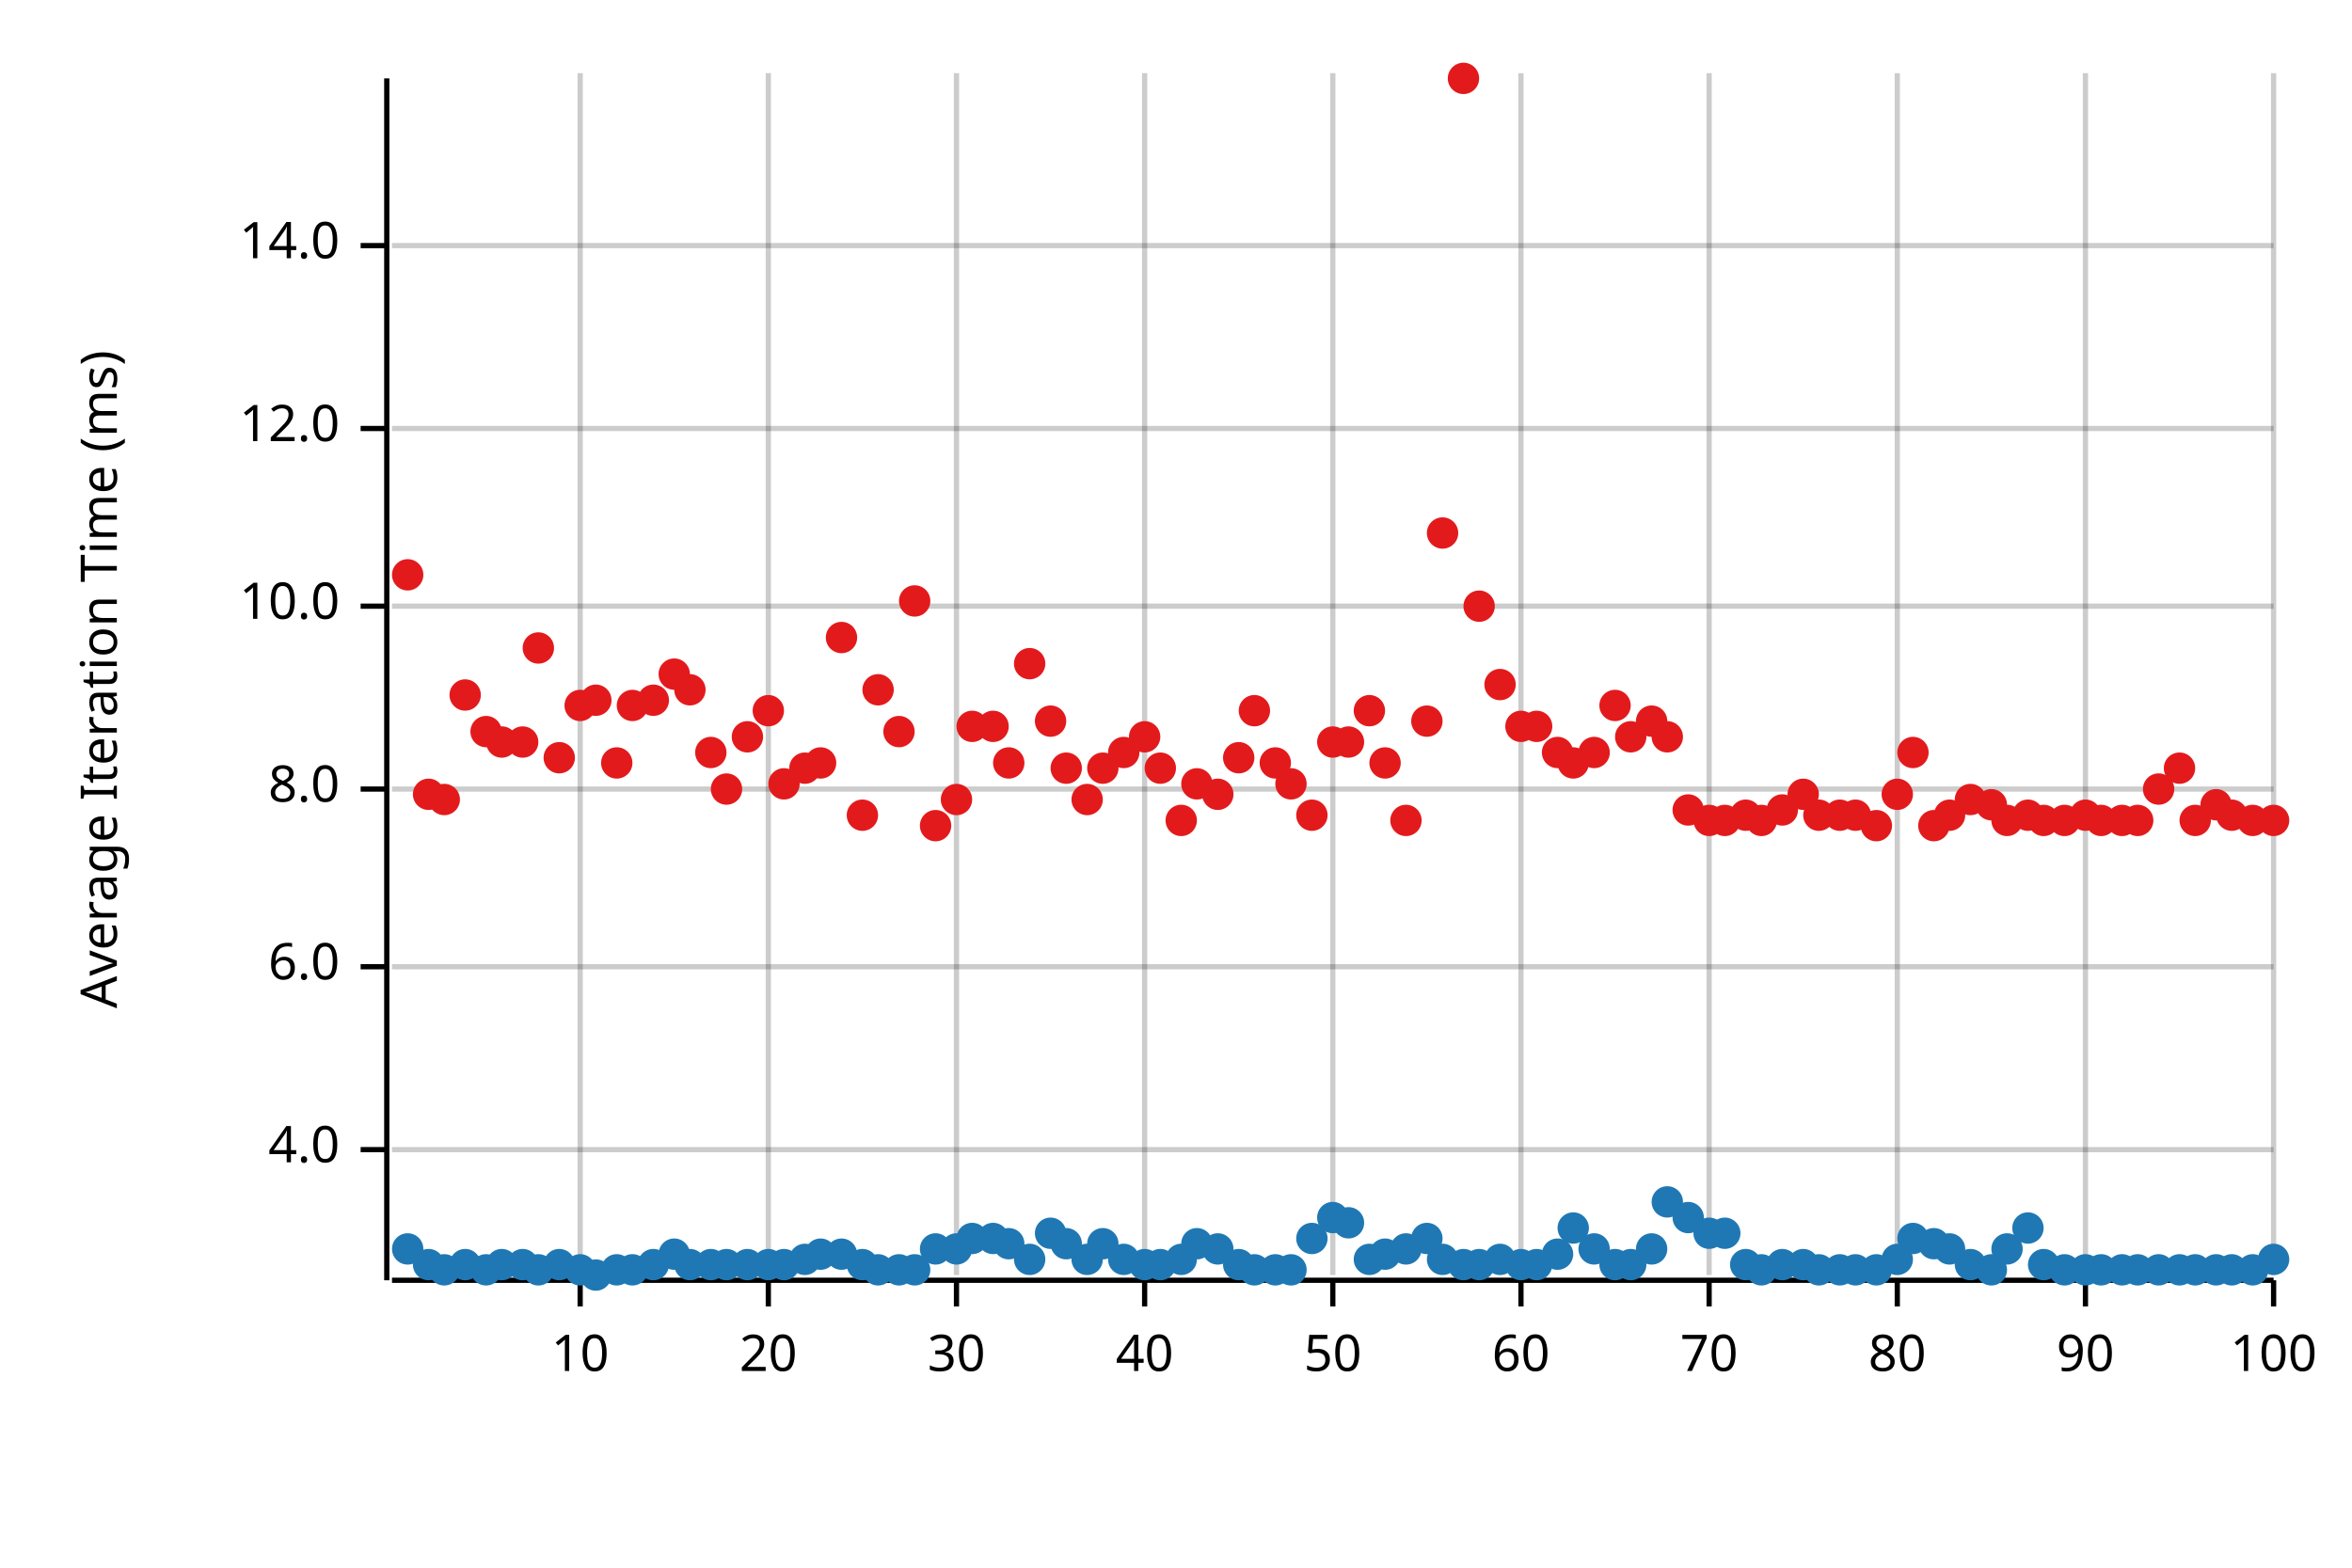
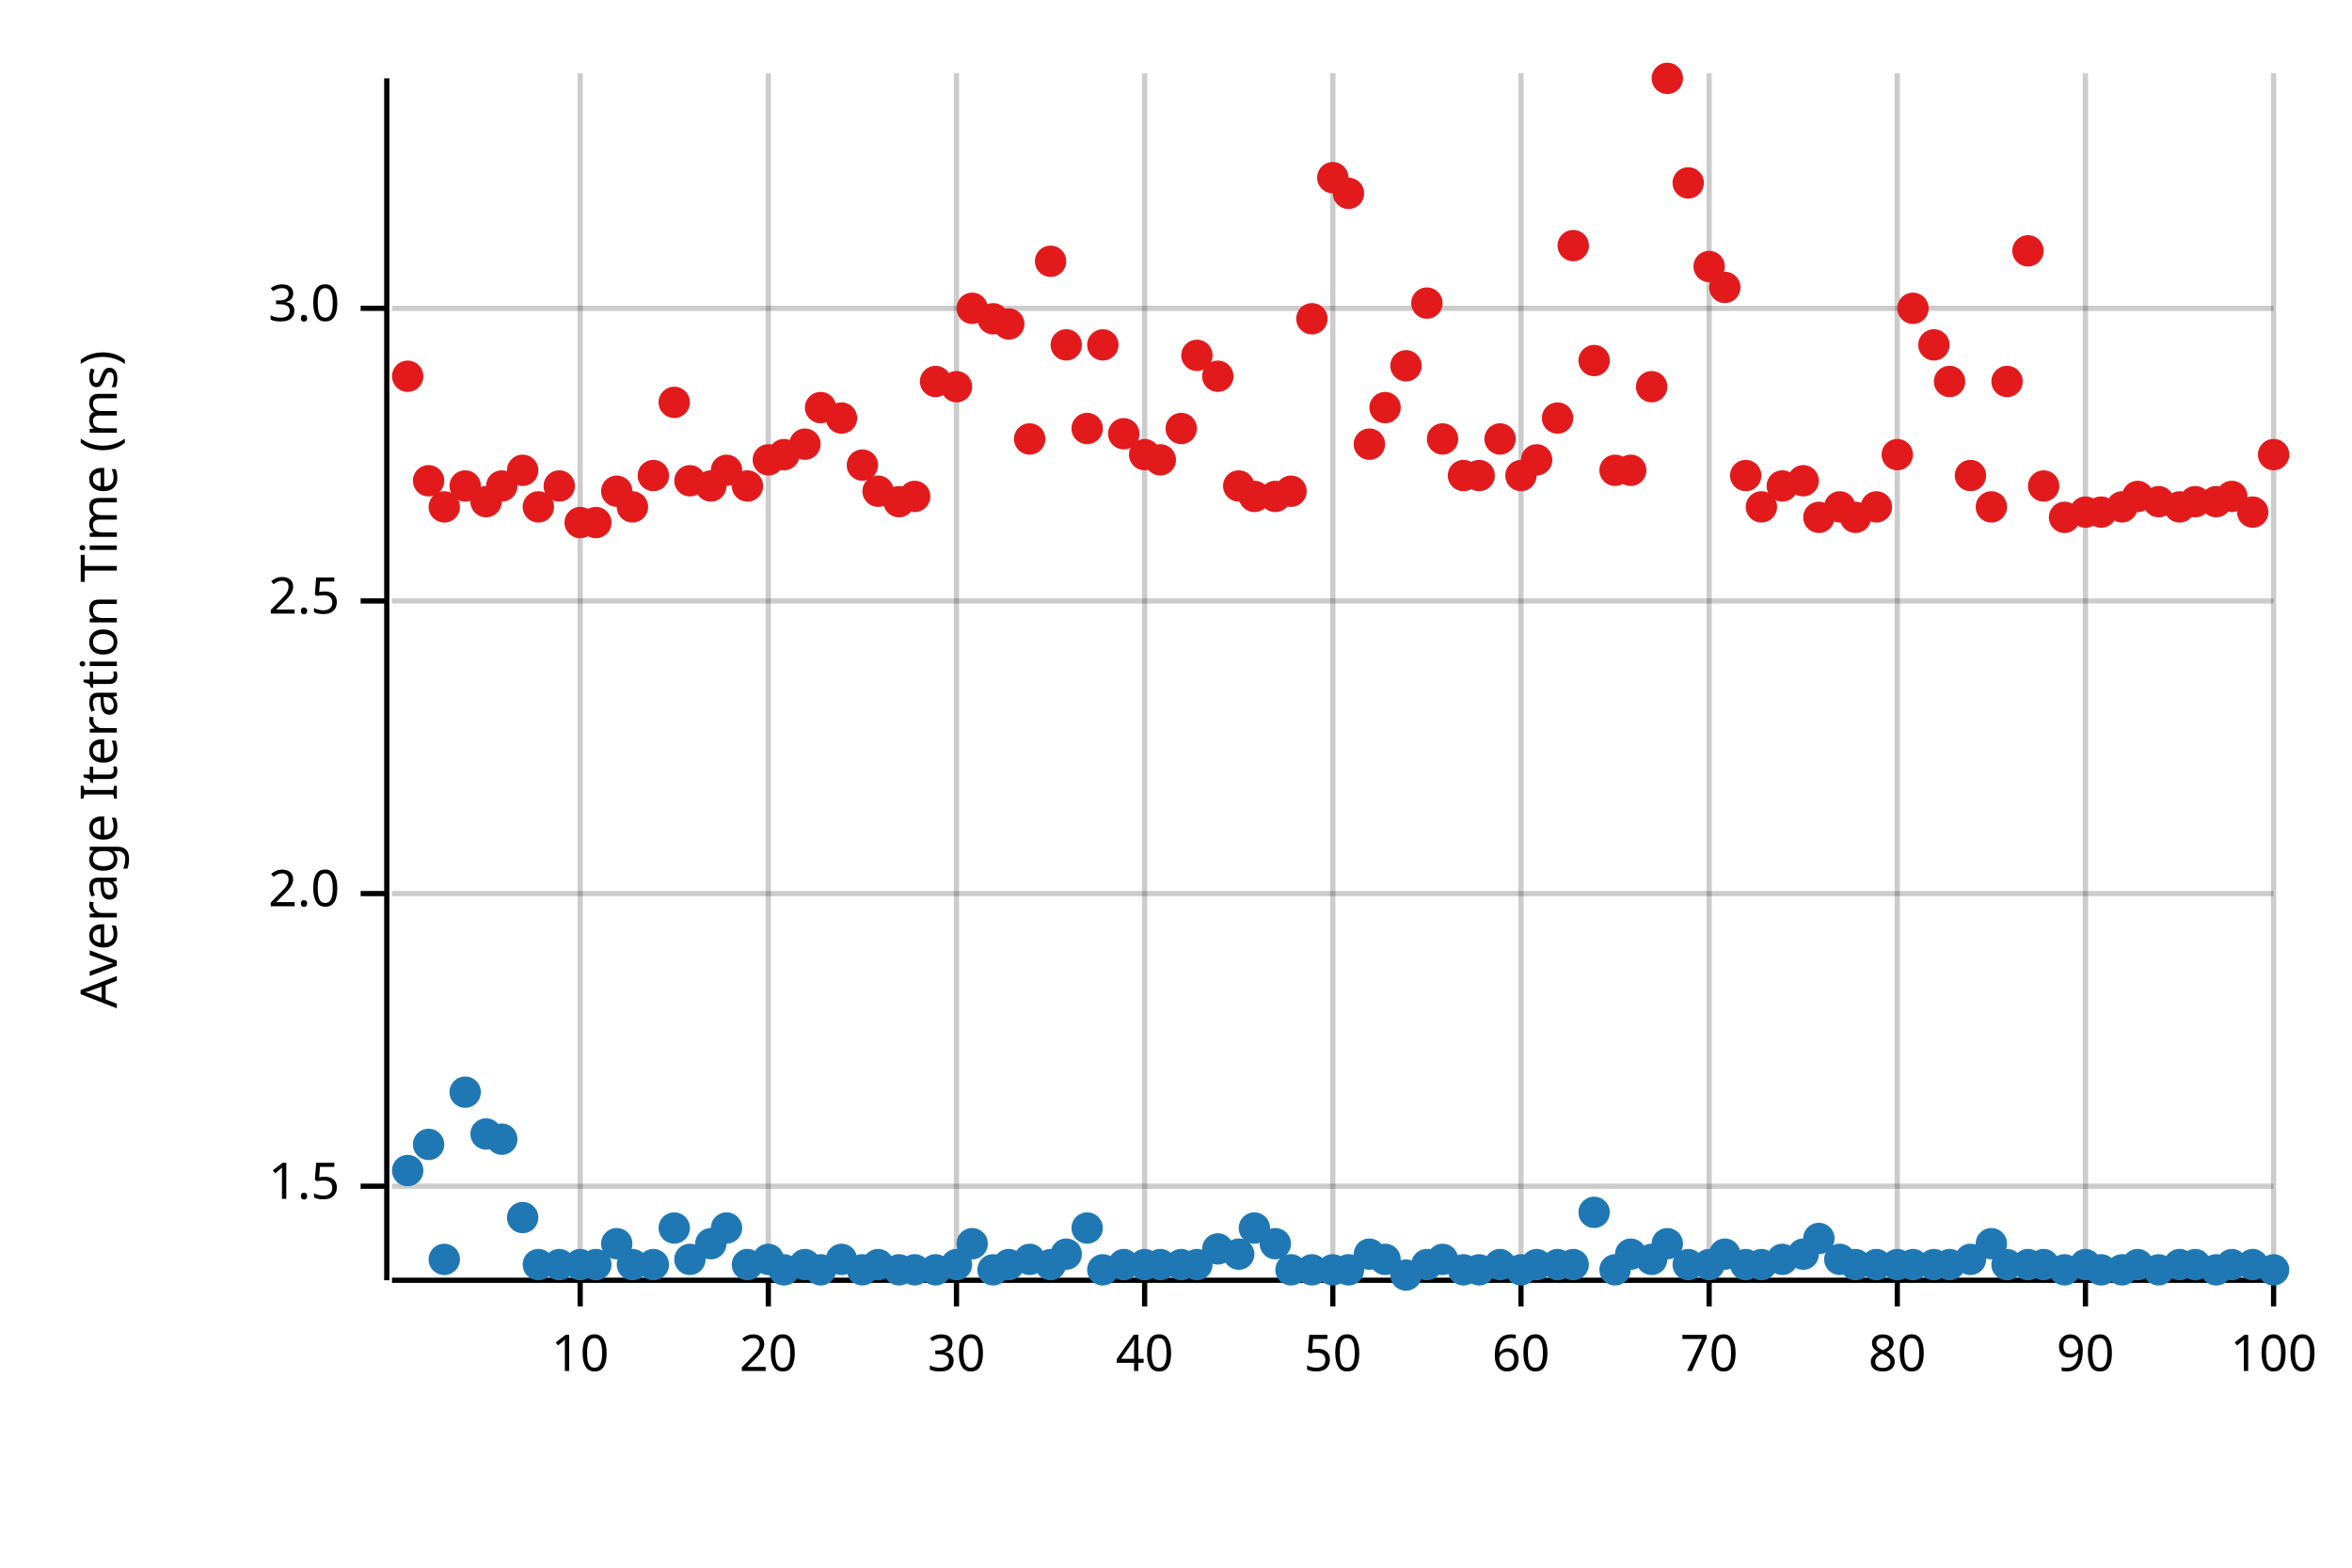
<svg xmlns="http://www.w3.org/2000/svg" width="450" height="300" viewBox="0 0 450 300">
  <text x="15" y="130" dy="0.76em" text-anchor="middle" font-family="sans-serif" font-size="9.677" opacity="1" fill="#000000" transform="rotate(270, 15, 130)">
Average Iteration Time (ms)
</text>
  <line opacity="0.2" stroke="#000000" stroke-width="1" x1="111" y1="244" x2="111" y2="14" />
  <line opacity="0.2" stroke="#000000" stroke-width="1" x1="147" y1="244" x2="147" y2="14" />
  <line opacity="0.2" stroke="#000000" stroke-width="1" x1="183" y1="244" x2="183" y2="14" />
  <line opacity="0.2" stroke="#000000" stroke-width="1" x1="219" y1="244" x2="219" y2="14" />
  <line opacity="0.2" stroke="#000000" stroke-width="1" x1="255" y1="244" x2="255" y2="14" />
  <line opacity="0.2" stroke="#000000" stroke-width="1" x1="291" y1="244" x2="291" y2="14" />
  <line opacity="0.2" stroke="#000000" stroke-width="1" x1="327" y1="244" x2="327" y2="14" />
  <line opacity="0.2" stroke="#000000" stroke-width="1" x1="363" y1="244" x2="363" y2="14" />
  <line opacity="0.2" stroke="#000000" stroke-width="1" x1="399" y1="244" x2="399" y2="14" />
  <line opacity="0.2" stroke="#000000" stroke-width="1" x1="435" y1="244" x2="435" y2="14" />
-   <line opacity="0.2" stroke="#000000" stroke-width="1" x1="75" y1="220" x2="435" y2="220" />
-   <line opacity="0.2" stroke="#000000" stroke-width="1" x1="75" y1="185" x2="435" y2="185" />
-   <line opacity="0.2" stroke="#000000" stroke-width="1" x1="75" y1="151" x2="435" y2="151" />
-   <line opacity="0.2" stroke="#000000" stroke-width="1" x1="75" y1="116" x2="435" y2="116" />
-   <line opacity="0.2" stroke="#000000" stroke-width="1" x1="75" y1="82" x2="435" y2="82" />
-   <line opacity="0.2" stroke="#000000" stroke-width="1" x1="75" y1="47" x2="435" y2="47" />
+   <line opacity="0.2" stroke="#000000" stroke-width="1" x1="75" y1="227" x2="435" y2="227" />
+   <line opacity="0.2" stroke="#000000" stroke-width="1" x1="75" y1="171" x2="435" y2="171" />
+   <line opacity="0.2" stroke="#000000" stroke-width="1" x1="75" y1="115" x2="435" y2="115" />
+   <line opacity="0.2" stroke="#000000" stroke-width="1" x1="75" y1="59" x2="435" y2="59" />
  <polyline fill="none" opacity="1" stroke="#000000" stroke-width="1" points="74,15 74,245 " />
-   <text x="65" y="220" dy="0.5ex" text-anchor="end" font-family="sans-serif" font-size="9.677" opacity="1" fill="#000000">
- 4.0
- </text>
-   <polyline fill="none" opacity="1" stroke="#000000" stroke-width="1" points="69,220 74,220 " />
-   <text x="65" y="185" dy="0.5ex" text-anchor="end" font-family="sans-serif" font-size="9.677" opacity="1" fill="#000000">
- 6.0
- </text>
-   <polyline fill="none" opacity="1" stroke="#000000" stroke-width="1" points="69,185 74,185 " />
-   <text x="65" y="151" dy="0.5ex" text-anchor="end" font-family="sans-serif" font-size="9.677" opacity="1" fill="#000000">
- 8.0
- </text>
-   <polyline fill="none" opacity="1" stroke="#000000" stroke-width="1" points="69,151 74,151 " />
-   <text x="65" y="116" dy="0.5ex" text-anchor="end" font-family="sans-serif" font-size="9.677" opacity="1" fill="#000000">
- 10.0
- </text>
-   <polyline fill="none" opacity="1" stroke="#000000" stroke-width="1" points="69,116 74,116 " />
-   <text x="65" y="82" dy="0.5ex" text-anchor="end" font-family="sans-serif" font-size="9.677" opacity="1" fill="#000000">
- 12.0
- </text>
-   <polyline fill="none" opacity="1" stroke="#000000" stroke-width="1" points="69,82 74,82 " />
-   <text x="65" y="47" dy="0.5ex" text-anchor="end" font-family="sans-serif" font-size="9.677" opacity="1" fill="#000000">
- 14.0
- </text>
-   <polyline fill="none" opacity="1" stroke="#000000" stroke-width="1" points="69,47 74,47 " />
+   <text x="65" y="227" dy="0.5ex" text-anchor="end" font-family="sans-serif" font-size="9.677" opacity="1" fill="#000000">
+ 1.5
+ </text>
+   <polyline fill="none" opacity="1" stroke="#000000" stroke-width="1" points="69,227 74,227 " />
+   <text x="65" y="171" dy="0.5ex" text-anchor="end" font-family="sans-serif" font-size="9.677" opacity="1" fill="#000000">
+ 2.0
+ </text>
+   <polyline fill="none" opacity="1" stroke="#000000" stroke-width="1" points="69,171 74,171 " />
+   <text x="65" y="115" dy="0.5ex" text-anchor="end" font-family="sans-serif" font-size="9.677" opacity="1" fill="#000000">
+ 2.5
+ </text>
+   <polyline fill="none" opacity="1" stroke="#000000" stroke-width="1" points="69,115 74,115 " />
+   <text x="65" y="59" dy="0.5ex" text-anchor="end" font-family="sans-serif" font-size="9.677" opacity="1" fill="#000000">
+ 3.0
+ </text>
+   <polyline fill="none" opacity="1" stroke="#000000" stroke-width="1" points="69,59 74,59 " />
  <polyline fill="none" opacity="1" stroke="#000000" stroke-width="1" points="75,245 435,245 " />
  <text x="111" y="255" dy="0.76em" text-anchor="middle" font-family="sans-serif" font-size="9.677" opacity="1" fill="#000000">
10
</text>
  <polyline fill="none" opacity="1" stroke="#000000" stroke-width="1" points="111,245 111,250 " />
  <text x="147" y="255" dy="0.76em" text-anchor="middle" font-family="sans-serif" font-size="9.677" opacity="1" fill="#000000">
20
</text>
  <polyline fill="none" opacity="1" stroke="#000000" stroke-width="1" points="147,245 147,250 " />
  <text x="183" y="255" dy="0.76em" text-anchor="middle" font-family="sans-serif" font-size="9.677" opacity="1" fill="#000000">
30
</text>
  <polyline fill="none" opacity="1" stroke="#000000" stroke-width="1" points="183,245 183,250 " />
  <text x="219" y="255" dy="0.76em" text-anchor="middle" font-family="sans-serif" font-size="9.677" opacity="1" fill="#000000">
40
</text>
  <polyline fill="none" opacity="1" stroke="#000000" stroke-width="1" points="219,245 219,250 " />
  <text x="255" y="255" dy="0.76em" text-anchor="middle" font-family="sans-serif" font-size="9.677" opacity="1" fill="#000000">
50
</text>
  <polyline fill="none" opacity="1" stroke="#000000" stroke-width="1" points="255,245 255,250 " />
  <text x="291" y="255" dy="0.76em" text-anchor="middle" font-family="sans-serif" font-size="9.677" opacity="1" fill="#000000">
60
</text>
  <polyline fill="none" opacity="1" stroke="#000000" stroke-width="1" points="291,245 291,250 " />
  <text x="327" y="255" dy="0.76em" text-anchor="middle" font-family="sans-serif" font-size="9.677" opacity="1" fill="#000000">
70
</text>
  <polyline fill="none" opacity="1" stroke="#000000" stroke-width="1" points="327,245 327,250 " />
  <text x="363" y="255" dy="0.76em" text-anchor="middle" font-family="sans-serif" font-size="9.677" opacity="1" fill="#000000">
80
</text>
  <polyline fill="none" opacity="1" stroke="#000000" stroke-width="1" points="363,245 363,250 " />
  <text x="399" y="255" dy="0.76em" text-anchor="middle" font-family="sans-serif" font-size="9.677" opacity="1" fill="#000000">
90
</text>
  <polyline fill="none" opacity="1" stroke="#000000" stroke-width="1" points="399,245 399,250 " />
  <text x="435" y="255" dy="0.76em" text-anchor="middle" font-family="sans-serif" font-size="9.677" opacity="1" fill="#000000">
100
</text>
  <polyline fill="none" opacity="1" stroke="#000000" stroke-width="1" points="435,245 435,250 " />
-   <circle cx="78" cy="239" r="3" opacity="1" fill="#1F78B4" stroke="none" />
-   <circle cx="82" cy="242" r="3" opacity="1" fill="#1F78B4" stroke="none" />
-   <circle cx="85" cy="243" r="3" opacity="1" fill="#1F78B4" stroke="none" />
-   <circle cx="89" cy="242" r="3" opacity="1" fill="#1F78B4" stroke="none" />
-   <circle cx="93" cy="243" r="3" opacity="1" fill="#1F78B4" stroke="none" />
-   <circle cx="96" cy="242" r="3" opacity="1" fill="#1F78B4" stroke="none" />
-   <circle cx="100" cy="242" r="3" opacity="1" fill="#1F78B4" stroke="none" />
-   <circle cx="103" cy="243" r="3" opacity="1" fill="#1F78B4" stroke="none" />
+   <circle cx="78" cy="224" r="3" opacity="1" fill="#1F78B4" stroke="none" />
+   <circle cx="82" cy="219" r="3" opacity="1" fill="#1F78B4" stroke="none" />
+   <circle cx="85" cy="241" r="3" opacity="1" fill="#1F78B4" stroke="none" />
+   <circle cx="89" cy="209" r="3" opacity="1" fill="#1F78B4" stroke="none" />
+   <circle cx="93" cy="217" r="3" opacity="1" fill="#1F78B4" stroke="none" />
+   <circle cx="96" cy="218" r="3" opacity="1" fill="#1F78B4" stroke="none" />
+   <circle cx="100" cy="233" r="3" opacity="1" fill="#1F78B4" stroke="none" />
+   <circle cx="103" cy="242" r="3" opacity="1" fill="#1F78B4" stroke="none" />
  <circle cx="107" cy="242" r="3" opacity="1" fill="#1F78B4" stroke="none" />
-   <circle cx="111" cy="243" r="3" opacity="1" fill="#1F78B4" stroke="none" />
-   <circle cx="114" cy="244" r="3" opacity="1" fill="#1F78B4" stroke="none" />
-   <circle cx="118" cy="243" r="3" opacity="1" fill="#1F78B4" stroke="none" />
-   <circle cx="121" cy="243" r="3" opacity="1" fill="#1F78B4" stroke="none" />
+   <circle cx="111" cy="242" r="3" opacity="1" fill="#1F78B4" stroke="none" />
+   <circle cx="114" cy="242" r="3" opacity="1" fill="#1F78B4" stroke="none" />
+   <circle cx="118" cy="238" r="3" opacity="1" fill="#1F78B4" stroke="none" />
+   <circle cx="121" cy="242" r="3" opacity="1" fill="#1F78B4" stroke="none" />
  <circle cx="125" cy="242" r="3" opacity="1" fill="#1F78B4" stroke="none" />
-   <circle cx="129" cy="240" r="3" opacity="1" fill="#1F78B4" stroke="none" />
-   <circle cx="132" cy="242" r="3" opacity="1" fill="#1F78B4" stroke="none" />
-   <circle cx="136" cy="242" r="3" opacity="1" fill="#1F78B4" stroke="none" />
-   <circle cx="139" cy="242" r="3" opacity="1" fill="#1F78B4" stroke="none" />
+   <circle cx="129" cy="235" r="3" opacity="1" fill="#1F78B4" stroke="none" />
+   <circle cx="132" cy="241" r="3" opacity="1" fill="#1F78B4" stroke="none" />
+   <circle cx="136" cy="238" r="3" opacity="1" fill="#1F78B4" stroke="none" />
+   <circle cx="139" cy="235" r="3" opacity="1" fill="#1F78B4" stroke="none" />
  <circle cx="143" cy="242" r="3" opacity="1" fill="#1F78B4" stroke="none" />
-   <circle cx="147" cy="242" r="3" opacity="1" fill="#1F78B4" stroke="none" />
-   <circle cx="150" cy="242" r="3" opacity="1" fill="#1F78B4" stroke="none" />
-   <circle cx="154" cy="241" r="3" opacity="1" fill="#1F78B4" stroke="none" />
-   <circle cx="157" cy="240" r="3" opacity="1" fill="#1F78B4" stroke="none" />
-   <circle cx="161" cy="240" r="3" opacity="1" fill="#1F78B4" stroke="none" />
-   <circle cx="165" cy="242" r="3" opacity="1" fill="#1F78B4" stroke="none" />
-   <circle cx="168" cy="243" r="3" opacity="1" fill="#1F78B4" stroke="none" />
+   <circle cx="147" cy="241" r="3" opacity="1" fill="#1F78B4" stroke="none" />
+   <circle cx="150" cy="243" r="3" opacity="1" fill="#1F78B4" stroke="none" />
+   <circle cx="154" cy="242" r="3" opacity="1" fill="#1F78B4" stroke="none" />
+   <circle cx="157" cy="243" r="3" opacity="1" fill="#1F78B4" stroke="none" />
+   <circle cx="161" cy="241" r="3" opacity="1" fill="#1F78B4" stroke="none" />
+   <circle cx="165" cy="243" r="3" opacity="1" fill="#1F78B4" stroke="none" />
+   <circle cx="168" cy="242" r="3" opacity="1" fill="#1F78B4" stroke="none" />
  <circle cx="172" cy="243" r="3" opacity="1" fill="#1F78B4" stroke="none" />
  <circle cx="175" cy="243" r="3" opacity="1" fill="#1F78B4" stroke="none" />
-   <circle cx="179" cy="239" r="3" opacity="1" fill="#1F78B4" stroke="none" />
-   <circle cx="183" cy="239" r="3" opacity="1" fill="#1F78B4" stroke="none" />
-   <circle cx="186" cy="237" r="3" opacity="1" fill="#1F78B4" stroke="none" />
-   <circle cx="190" cy="237" r="3" opacity="1" fill="#1F78B4" stroke="none" />
-   <circle cx="193" cy="238" r="3" opacity="1" fill="#1F78B4" stroke="none" />
+   <circle cx="179" cy="243" r="3" opacity="1" fill="#1F78B4" stroke="none" />
+   <circle cx="183" cy="242" r="3" opacity="1" fill="#1F78B4" stroke="none" />
+   <circle cx="186" cy="238" r="3" opacity="1" fill="#1F78B4" stroke="none" />
+   <circle cx="190" cy="243" r="3" opacity="1" fill="#1F78B4" stroke="none" />
+   <circle cx="193" cy="242" r="3" opacity="1" fill="#1F78B4" stroke="none" />
  <circle cx="197" cy="241" r="3" opacity="1" fill="#1F78B4" stroke="none" />
-   <circle cx="201" cy="236" r="3" opacity="1" fill="#1F78B4" stroke="none" />
-   <circle cx="204" cy="238" r="3" opacity="1" fill="#1F78B4" stroke="none" />
-   <circle cx="208" cy="241" r="3" opacity="1" fill="#1F78B4" stroke="none" />
-   <circle cx="211" cy="238" r="3" opacity="1" fill="#1F78B4" stroke="none" />
-   <circle cx="215" cy="241" r="3" opacity="1" fill="#1F78B4" stroke="none" />
+   <circle cx="201" cy="242" r="3" opacity="1" fill="#1F78B4" stroke="none" />
+   <circle cx="204" cy="240" r="3" opacity="1" fill="#1F78B4" stroke="none" />
+   <circle cx="208" cy="235" r="3" opacity="1" fill="#1F78B4" stroke="none" />
+   <circle cx="211" cy="243" r="3" opacity="1" fill="#1F78B4" stroke="none" />
+   <circle cx="215" cy="242" r="3" opacity="1" fill="#1F78B4" stroke="none" />
  <circle cx="219" cy="242" r="3" opacity="1" fill="#1F78B4" stroke="none" />
  <circle cx="222" cy="242" r="3" opacity="1" fill="#1F78B4" stroke="none" />
-   <circle cx="226" cy="241" r="3" opacity="1" fill="#1F78B4" stroke="none" />
-   <circle cx="229" cy="238" r="3" opacity="1" fill="#1F78B4" stroke="none" />
+   <circle cx="226" cy="242" r="3" opacity="1" fill="#1F78B4" stroke="none" />
+   <circle cx="229" cy="242" r="3" opacity="1" fill="#1F78B4" stroke="none" />
  <circle cx="233" cy="239" r="3" opacity="1" fill="#1F78B4" stroke="none" />
-   <circle cx="237" cy="242" r="3" opacity="1" fill="#1F78B4" stroke="none" />
-   <circle cx="240" cy="243" r="3" opacity="1" fill="#1F78B4" stroke="none" />
-   <circle cx="244" cy="243" r="3" opacity="1" fill="#1F78B4" stroke="none" />
+   <circle cx="237" cy="240" r="3" opacity="1" fill="#1F78B4" stroke="none" />
+   <circle cx="240" cy="235" r="3" opacity="1" fill="#1F78B4" stroke="none" />
+   <circle cx="244" cy="238" r="3" opacity="1" fill="#1F78B4" stroke="none" />
  <circle cx="247" cy="243" r="3" opacity="1" fill="#1F78B4" stroke="none" />
-   <circle cx="251" cy="237" r="3" opacity="1" fill="#1F78B4" stroke="none" />
-   <circle cx="255" cy="233" r="3" opacity="1" fill="#1F78B4" stroke="none" />
-   <circle cx="258" cy="234" r="3" opacity="1" fill="#1F78B4" stroke="none" />
-   <circle cx="262" cy="241" r="3" opacity="1" fill="#1F78B4" stroke="none" />
-   <circle cx="265" cy="240" r="3" opacity="1" fill="#1F78B4" stroke="none" />
-   <circle cx="269" cy="239" r="3" opacity="1" fill="#1F78B4" stroke="none" />
-   <circle cx="273" cy="237" r="3" opacity="1" fill="#1F78B4" stroke="none" />
+   <circle cx="251" cy="243" r="3" opacity="1" fill="#1F78B4" stroke="none" />
+   <circle cx="255" cy="243" r="3" opacity="1" fill="#1F78B4" stroke="none" />
+   <circle cx="258" cy="243" r="3" opacity="1" fill="#1F78B4" stroke="none" />
+   <circle cx="262" cy="240" r="3" opacity="1" fill="#1F78B4" stroke="none" />
+   <circle cx="265" cy="241" r="3" opacity="1" fill="#1F78B4" stroke="none" />
+   <circle cx="269" cy="244" r="3" opacity="1" fill="#1F78B4" stroke="none" />
+   <circle cx="273" cy="242" r="3" opacity="1" fill="#1F78B4" stroke="none" />
  <circle cx="276" cy="241" r="3" opacity="1" fill="#1F78B4" stroke="none" />
-   <circle cx="280" cy="242" r="3" opacity="1" fill="#1F78B4" stroke="none" />
-   <circle cx="283" cy="242" r="3" opacity="1" fill="#1F78B4" stroke="none" />
-   <circle cx="287" cy="241" r="3" opacity="1" fill="#1F78B4" stroke="none" />
-   <circle cx="291" cy="242" r="3" opacity="1" fill="#1F78B4" stroke="none" />
+   <circle cx="280" cy="243" r="3" opacity="1" fill="#1F78B4" stroke="none" />
+   <circle cx="283" cy="243" r="3" opacity="1" fill="#1F78B4" stroke="none" />
+   <circle cx="287" cy="242" r="3" opacity="1" fill="#1F78B4" stroke="none" />
+   <circle cx="291" cy="243" r="3" opacity="1" fill="#1F78B4" stroke="none" />
  <circle cx="294" cy="242" r="3" opacity="1" fill="#1F78B4" stroke="none" />
-   <circle cx="298" cy="240" r="3" opacity="1" fill="#1F78B4" stroke="none" />
-   <circle cx="301" cy="235" r="3" opacity="1" fill="#1F78B4" stroke="none" />
-   <circle cx="305" cy="239" r="3" opacity="1" fill="#1F78B4" stroke="none" />
-   <circle cx="309" cy="242" r="3" opacity="1" fill="#1F78B4" stroke="none" />
-   <circle cx="312" cy="242" r="3" opacity="1" fill="#1F78B4" stroke="none" />
-   <circle cx="316" cy="239" r="3" opacity="1" fill="#1F78B4" stroke="none" />
-   <circle cx="319" cy="230" r="3" opacity="1" fill="#1F78B4" stroke="none" />
-   <circle cx="323" cy="233" r="3" opacity="1" fill="#1F78B4" stroke="none" />
-   <circle cx="327" cy="236" r="3" opacity="1" fill="#1F78B4" stroke="none" />
-   <circle cx="330" cy="236" r="3" opacity="1" fill="#1F78B4" stroke="none" />
+   <circle cx="298" cy="242" r="3" opacity="1" fill="#1F78B4" stroke="none" />
+   <circle cx="301" cy="242" r="3" opacity="1" fill="#1F78B4" stroke="none" />
+   <circle cx="305" cy="232" r="3" opacity="1" fill="#1F78B4" stroke="none" />
+   <circle cx="309" cy="243" r="3" opacity="1" fill="#1F78B4" stroke="none" />
+   <circle cx="312" cy="240" r="3" opacity="1" fill="#1F78B4" stroke="none" />
+   <circle cx="316" cy="241" r="3" opacity="1" fill="#1F78B4" stroke="none" />
+   <circle cx="319" cy="238" r="3" opacity="1" fill="#1F78B4" stroke="none" />
+   <circle cx="323" cy="242" r="3" opacity="1" fill="#1F78B4" stroke="none" />
+   <circle cx="327" cy="242" r="3" opacity="1" fill="#1F78B4" stroke="none" />
+   <circle cx="330" cy="240" r="3" opacity="1" fill="#1F78B4" stroke="none" />
  <circle cx="334" cy="242" r="3" opacity="1" fill="#1F78B4" stroke="none" />
-   <circle cx="337" cy="243" r="3" opacity="1" fill="#1F78B4" stroke="none" />
-   <circle cx="341" cy="242" r="3" opacity="1" fill="#1F78B4" stroke="none" />
-   <circle cx="345" cy="242" r="3" opacity="1" fill="#1F78B4" stroke="none" />
-   <circle cx="348" cy="243" r="3" opacity="1" fill="#1F78B4" stroke="none" />
-   <circle cx="352" cy="243" r="3" opacity="1" fill="#1F78B4" stroke="none" />
-   <circle cx="355" cy="243" r="3" opacity="1" fill="#1F78B4" stroke="none" />
-   <circle cx="359" cy="243" r="3" opacity="1" fill="#1F78B4" stroke="none" />
-   <circle cx="363" cy="241" r="3" opacity="1" fill="#1F78B4" stroke="none" />
-   <circle cx="366" cy="237" r="3" opacity="1" fill="#1F78B4" stroke="none" />
-   <circle cx="370" cy="238" r="3" opacity="1" fill="#1F78B4" stroke="none" />
-   <circle cx="373" cy="239" r="3" opacity="1" fill="#1F78B4" stroke="none" />
-   <circle cx="377" cy="242" r="3" opacity="1" fill="#1F78B4" stroke="none" />
-   <circle cx="381" cy="243" r="3" opacity="1" fill="#1F78B4" stroke="none" />
-   <circle cx="384" cy="239" r="3" opacity="1" fill="#1F78B4" stroke="none" />
-   <circle cx="388" cy="235" r="3" opacity="1" fill="#1F78B4" stroke="none" />
+   <circle cx="337" cy="242" r="3" opacity="1" fill="#1F78B4" stroke="none" />
+   <circle cx="341" cy="241" r="3" opacity="1" fill="#1F78B4" stroke="none" />
+   <circle cx="345" cy="240" r="3" opacity="1" fill="#1F78B4" stroke="none" />
+   <circle cx="348" cy="237" r="3" opacity="1" fill="#1F78B4" stroke="none" />
+   <circle cx="352" cy="241" r="3" opacity="1" fill="#1F78B4" stroke="none" />
+   <circle cx="355" cy="242" r="3" opacity="1" fill="#1F78B4" stroke="none" />
+   <circle cx="359" cy="242" r="3" opacity="1" fill="#1F78B4" stroke="none" />
+   <circle cx="363" cy="242" r="3" opacity="1" fill="#1F78B4" stroke="none" />
+   <circle cx="366" cy="242" r="3" opacity="1" fill="#1F78B4" stroke="none" />
+   <circle cx="370" cy="242" r="3" opacity="1" fill="#1F78B4" stroke="none" />
+   <circle cx="373" cy="242" r="3" opacity="1" fill="#1F78B4" stroke="none" />
+   <circle cx="377" cy="241" r="3" opacity="1" fill="#1F78B4" stroke="none" />
+   <circle cx="381" cy="238" r="3" opacity="1" fill="#1F78B4" stroke="none" />
+   <circle cx="384" cy="242" r="3" opacity="1" fill="#1F78B4" stroke="none" />
+   <circle cx="388" cy="242" r="3" opacity="1" fill="#1F78B4" stroke="none" />
  <circle cx="391" cy="242" r="3" opacity="1" fill="#1F78B4" stroke="none" />
  <circle cx="395" cy="243" r="3" opacity="1" fill="#1F78B4" stroke="none" />
-   <circle cx="399" cy="243" r="3" opacity="1" fill="#1F78B4" stroke="none" />
+   <circle cx="399" cy="242" r="3" opacity="1" fill="#1F78B4" stroke="none" />
  <circle cx="402" cy="243" r="3" opacity="1" fill="#1F78B4" stroke="none" />
  <circle cx="406" cy="243" r="3" opacity="1" fill="#1F78B4" stroke="none" />
-   <circle cx="409" cy="243" r="3" opacity="1" fill="#1F78B4" stroke="none" />
+   <circle cx="409" cy="242" r="3" opacity="1" fill="#1F78B4" stroke="none" />
  <circle cx="413" cy="243" r="3" opacity="1" fill="#1F78B4" stroke="none" />
-   <circle cx="417" cy="243" r="3" opacity="1" fill="#1F78B4" stroke="none" />
-   <circle cx="420" cy="243" r="3" opacity="1" fill="#1F78B4" stroke="none" />
+   <circle cx="417" cy="242" r="3" opacity="1" fill="#1F78B4" stroke="none" />
+   <circle cx="420" cy="242" r="3" opacity="1" fill="#1F78B4" stroke="none" />
  <circle cx="424" cy="243" r="3" opacity="1" fill="#1F78B4" stroke="none" />
-   <circle cx="427" cy="243" r="3" opacity="1" fill="#1F78B4" stroke="none" />
-   <circle cx="431" cy="243" r="3" opacity="1" fill="#1F78B4" stroke="none" />
-   <circle cx="435" cy="241" r="3" opacity="1" fill="#1F78B4" stroke="none" />
-   <circle cx="78" cy="110" r="3" opacity="1" fill="#E31A1C" stroke="none" />
-   <circle cx="82" cy="152" r="3" opacity="1" fill="#E31A1C" stroke="none" />
-   <circle cx="85" cy="153" r="3" opacity="1" fill="#E31A1C" stroke="none" />
-   <circle cx="89" cy="133" r="3" opacity="1" fill="#E31A1C" stroke="none" />
-   <circle cx="93" cy="140" r="3" opacity="1" fill="#E31A1C" stroke="none" />
-   <circle cx="96" cy="142" r="3" opacity="1" fill="#E31A1C" stroke="none" />
-   <circle cx="100" cy="142" r="3" opacity="1" fill="#E31A1C" stroke="none" />
-   <circle cx="103" cy="124" r="3" opacity="1" fill="#E31A1C" stroke="none" />
-   <circle cx="107" cy="145" r="3" opacity="1" fill="#E31A1C" stroke="none" />
-   <circle cx="111" cy="135" r="3" opacity="1" fill="#E31A1C" stroke="none" />
-   <circle cx="114" cy="134" r="3" opacity="1" fill="#E31A1C" stroke="none" />
-   <circle cx="118" cy="146" r="3" opacity="1" fill="#E31A1C" stroke="none" />
-   <circle cx="121" cy="135" r="3" opacity="1" fill="#E31A1C" stroke="none" />
-   <circle cx="125" cy="134" r="3" opacity="1" fill="#E31A1C" stroke="none" />
-   <circle cx="129" cy="129" r="3" opacity="1" fill="#E31A1C" stroke="none" />
-   <circle cx="132" cy="132" r="3" opacity="1" fill="#E31A1C" stroke="none" />
-   <circle cx="136" cy="144" r="3" opacity="1" fill="#E31A1C" stroke="none" />
-   <circle cx="139" cy="151" r="3" opacity="1" fill="#E31A1C" stroke="none" />
-   <circle cx="143" cy="141" r="3" opacity="1" fill="#E31A1C" stroke="none" />
-   <circle cx="147" cy="136" r="3" opacity="1" fill="#E31A1C" stroke="none" />
-   <circle cx="150" cy="150" r="3" opacity="1" fill="#E31A1C" stroke="none" />
-   <circle cx="154" cy="147" r="3" opacity="1" fill="#E31A1C" stroke="none" />
-   <circle cx="157" cy="146" r="3" opacity="1" fill="#E31A1C" stroke="none" />
-   <circle cx="161" cy="122" r="3" opacity="1" fill="#E31A1C" stroke="none" />
-   <circle cx="165" cy="156" r="3" opacity="1" fill="#E31A1C" stroke="none" />
-   <circle cx="168" cy="132" r="3" opacity="1" fill="#E31A1C" stroke="none" />
-   <circle cx="172" cy="140" r="3" opacity="1" fill="#E31A1C" stroke="none" />
-   <circle cx="175" cy="115" r="3" opacity="1" fill="#E31A1C" stroke="none" />
-   <circle cx="179" cy="158" r="3" opacity="1" fill="#E31A1C" stroke="none" />
-   <circle cx="183" cy="153" r="3" opacity="1" fill="#E31A1C" stroke="none" />
-   <circle cx="186" cy="139" r="3" opacity="1" fill="#E31A1C" stroke="none" />
-   <circle cx="190" cy="139" r="3" opacity="1" fill="#E31A1C" stroke="none" />
-   <circle cx="193" cy="146" r="3" opacity="1" fill="#E31A1C" stroke="none" />
-   <circle cx="197" cy="127" r="3" opacity="1" fill="#E31A1C" stroke="none" />
-   <circle cx="201" cy="138" r="3" opacity="1" fill="#E31A1C" stroke="none" />
-   <circle cx="204" cy="147" r="3" opacity="1" fill="#E31A1C" stroke="none" />
-   <circle cx="208" cy="153" r="3" opacity="1" fill="#E31A1C" stroke="none" />
-   <circle cx="211" cy="147" r="3" opacity="1" fill="#E31A1C" stroke="none" />
-   <circle cx="215" cy="144" r="3" opacity="1" fill="#E31A1C" stroke="none" />
-   <circle cx="219" cy="141" r="3" opacity="1" fill="#E31A1C" stroke="none" />
-   <circle cx="222" cy="147" r="3" opacity="1" fill="#E31A1C" stroke="none" />
-   <circle cx="226" cy="157" r="3" opacity="1" fill="#E31A1C" stroke="none" />
-   <circle cx="229" cy="150" r="3" opacity="1" fill="#E31A1C" stroke="none" />
-   <circle cx="233" cy="152" r="3" opacity="1" fill="#E31A1C" stroke="none" />
-   <circle cx="237" cy="145" r="3" opacity="1" fill="#E31A1C" stroke="none" />
-   <circle cx="240" cy="136" r="3" opacity="1" fill="#E31A1C" stroke="none" />
-   <circle cx="244" cy="146" r="3" opacity="1" fill="#E31A1C" stroke="none" />
-   <circle cx="247" cy="150" r="3" opacity="1" fill="#E31A1C" stroke="none" />
-   <circle cx="251" cy="156" r="3" opacity="1" fill="#E31A1C" stroke="none" />
-   <circle cx="255" cy="142" r="3" opacity="1" fill="#E31A1C" stroke="none" />
-   <circle cx="258" cy="142" r="3" opacity="1" fill="#E31A1C" stroke="none" />
-   <circle cx="262" cy="136" r="3" opacity="1" fill="#E31A1C" stroke="none" />
-   <circle cx="265" cy="146" r="3" opacity="1" fill="#E31A1C" stroke="none" />
-   <circle cx="269" cy="157" r="3" opacity="1" fill="#E31A1C" stroke="none" />
-   <circle cx="273" cy="138" r="3" opacity="1" fill="#E31A1C" stroke="none" />
-   <circle cx="276" cy="102" r="3" opacity="1" fill="#E31A1C" stroke="none" />
-   <circle cx="280" cy="15" r="3" opacity="1" fill="#E31A1C" stroke="none" />
-   <circle cx="283" cy="116" r="3" opacity="1" fill="#E31A1C" stroke="none" />
-   <circle cx="287" cy="131" r="3" opacity="1" fill="#E31A1C" stroke="none" />
-   <circle cx="291" cy="139" r="3" opacity="1" fill="#E31A1C" stroke="none" />
-   <circle cx="294" cy="139" r="3" opacity="1" fill="#E31A1C" stroke="none" />
-   <circle cx="298" cy="144" r="3" opacity="1" fill="#E31A1C" stroke="none" />
-   <circle cx="301" cy="146" r="3" opacity="1" fill="#E31A1C" stroke="none" />
-   <circle cx="305" cy="144" r="3" opacity="1" fill="#E31A1C" stroke="none" />
-   <circle cx="309" cy="135" r="3" opacity="1" fill="#E31A1C" stroke="none" />
-   <circle cx="312" cy="141" r="3" opacity="1" fill="#E31A1C" stroke="none" />
-   <circle cx="316" cy="138" r="3" opacity="1" fill="#E31A1C" stroke="none" />
-   <circle cx="319" cy="141" r="3" opacity="1" fill="#E31A1C" stroke="none" />
-   <circle cx="323" cy="155" r="3" opacity="1" fill="#E31A1C" stroke="none" />
-   <circle cx="327" cy="157" r="3" opacity="1" fill="#E31A1C" stroke="none" />
-   <circle cx="330" cy="157" r="3" opacity="1" fill="#E31A1C" stroke="none" />
-   <circle cx="334" cy="156" r="3" opacity="1" fill="#E31A1C" stroke="none" />
-   <circle cx="337" cy="157" r="3" opacity="1" fill="#E31A1C" stroke="none" />
-   <circle cx="341" cy="155" r="3" opacity="1" fill="#E31A1C" stroke="none" />
-   <circle cx="345" cy="152" r="3" opacity="1" fill="#E31A1C" stroke="none" />
-   <circle cx="348" cy="156" r="3" opacity="1" fill="#E31A1C" stroke="none" />
-   <circle cx="352" cy="156" r="3" opacity="1" fill="#E31A1C" stroke="none" />
-   <circle cx="355" cy="156" r="3" opacity="1" fill="#E31A1C" stroke="none" />
-   <circle cx="359" cy="158" r="3" opacity="1" fill="#E31A1C" stroke="none" />
-   <circle cx="363" cy="152" r="3" opacity="1" fill="#E31A1C" stroke="none" />
-   <circle cx="366" cy="144" r="3" opacity="1" fill="#E31A1C" stroke="none" />
-   <circle cx="370" cy="158" r="3" opacity="1" fill="#E31A1C" stroke="none" />
-   <circle cx="373" cy="156" r="3" opacity="1" fill="#E31A1C" stroke="none" />
-   <circle cx="377" cy="153" r="3" opacity="1" fill="#E31A1C" stroke="none" />
-   <circle cx="381" cy="154" r="3" opacity="1" fill="#E31A1C" stroke="none" />
-   <circle cx="384" cy="157" r="3" opacity="1" fill="#E31A1C" stroke="none" />
-   <circle cx="388" cy="156" r="3" opacity="1" fill="#E31A1C" stroke="none" />
-   <circle cx="391" cy="157" r="3" opacity="1" fill="#E31A1C" stroke="none" />
-   <circle cx="395" cy="157" r="3" opacity="1" fill="#E31A1C" stroke="none" />
-   <circle cx="399" cy="156" r="3" opacity="1" fill="#E31A1C" stroke="none" />
-   <circle cx="402" cy="157" r="3" opacity="1" fill="#E31A1C" stroke="none" />
-   <circle cx="406" cy="157" r="3" opacity="1" fill="#E31A1C" stroke="none" />
-   <circle cx="409" cy="157" r="3" opacity="1" fill="#E31A1C" stroke="none" />
-   <circle cx="413" cy="151" r="3" opacity="1" fill="#E31A1C" stroke="none" />
-   <circle cx="417" cy="147" r="3" opacity="1" fill="#E31A1C" stroke="none" />
-   <circle cx="420" cy="157" r="3" opacity="1" fill="#E31A1C" stroke="none" />
-   <circle cx="424" cy="154" r="3" opacity="1" fill="#E31A1C" stroke="none" />
-   <circle cx="427" cy="156" r="3" opacity="1" fill="#E31A1C" stroke="none" />
-   <circle cx="431" cy="157" r="3" opacity="1" fill="#E31A1C" stroke="none" />
-   <circle cx="435" cy="157" r="3" opacity="1" fill="#E31A1C" stroke="none" />
+   <circle cx="427" cy="242" r="3" opacity="1" fill="#1F78B4" stroke="none" />
+   <circle cx="431" cy="242" r="3" opacity="1" fill="#1F78B4" stroke="none" />
+   <circle cx="435" cy="243" r="3" opacity="1" fill="#1F78B4" stroke="none" />
+   <circle cx="78" cy="72" r="3" opacity="1" fill="#E31A1C" stroke="none" />
+   <circle cx="82" cy="92" r="3" opacity="1" fill="#E31A1C" stroke="none" />
+   <circle cx="85" cy="97" r="3" opacity="1" fill="#E31A1C" stroke="none" />
+   <circle cx="89" cy="93" r="3" opacity="1" fill="#E31A1C" stroke="none" />
+   <circle cx="93" cy="96" r="3" opacity="1" fill="#E31A1C" stroke="none" />
+   <circle cx="96" cy="93" r="3" opacity="1" fill="#E31A1C" stroke="none" />
+   <circle cx="100" cy="90" r="3" opacity="1" fill="#E31A1C" stroke="none" />
+   <circle cx="103" cy="97" r="3" opacity="1" fill="#E31A1C" stroke="none" />
+   <circle cx="107" cy="93" r="3" opacity="1" fill="#E31A1C" stroke="none" />
+   <circle cx="111" cy="100" r="3" opacity="1" fill="#E31A1C" stroke="none" />
+   <circle cx="114" cy="100" r="3" opacity="1" fill="#E31A1C" stroke="none" />
+   <circle cx="118" cy="94" r="3" opacity="1" fill="#E31A1C" stroke="none" />
+   <circle cx="121" cy="97" r="3" opacity="1" fill="#E31A1C" stroke="none" />
+   <circle cx="125" cy="91" r="3" opacity="1" fill="#E31A1C" stroke="none" />
+   <circle cx="129" cy="77" r="3" opacity="1" fill="#E31A1C" stroke="none" />
+   <circle cx="132" cy="92" r="3" opacity="1" fill="#E31A1C" stroke="none" />
+   <circle cx="136" cy="93" r="3" opacity="1" fill="#E31A1C" stroke="none" />
+   <circle cx="139" cy="90" r="3" opacity="1" fill="#E31A1C" stroke="none" />
+   <circle cx="143" cy="93" r="3" opacity="1" fill="#E31A1C" stroke="none" />
+   <circle cx="147" cy="88" r="3" opacity="1" fill="#E31A1C" stroke="none" />
+   <circle cx="150" cy="87" r="3" opacity="1" fill="#E31A1C" stroke="none" />
+   <circle cx="154" cy="85" r="3" opacity="1" fill="#E31A1C" stroke="none" />
+   <circle cx="157" cy="78" r="3" opacity="1" fill="#E31A1C" stroke="none" />
+   <circle cx="161" cy="80" r="3" opacity="1" fill="#E31A1C" stroke="none" />
+   <circle cx="165" cy="89" r="3" opacity="1" fill="#E31A1C" stroke="none" />
+   <circle cx="168" cy="94" r="3" opacity="1" fill="#E31A1C" stroke="none" />
+   <circle cx="172" cy="96" r="3" opacity="1" fill="#E31A1C" stroke="none" />
+   <circle cx="175" cy="95" r="3" opacity="1" fill="#E31A1C" stroke="none" />
+   <circle cx="179" cy="73" r="3" opacity="1" fill="#E31A1C" stroke="none" />
+   <circle cx="183" cy="74" r="3" opacity="1" fill="#E31A1C" stroke="none" />
+   <circle cx="186" cy="59" r="3" opacity="1" fill="#E31A1C" stroke="none" />
+   <circle cx="190" cy="61" r="3" opacity="1" fill="#E31A1C" stroke="none" />
+   <circle cx="193" cy="62" r="3" opacity="1" fill="#E31A1C" stroke="none" />
+   <circle cx="197" cy="84" r="3" opacity="1" fill="#E31A1C" stroke="none" />
+   <circle cx="201" cy="50" r="3" opacity="1" fill="#E31A1C" stroke="none" />
+   <circle cx="204" cy="66" r="3" opacity="1" fill="#E31A1C" stroke="none" />
+   <circle cx="208" cy="82" r="3" opacity="1" fill="#E31A1C" stroke="none" />
+   <circle cx="211" cy="66" r="3" opacity="1" fill="#E31A1C" stroke="none" />
+   <circle cx="215" cy="83" r="3" opacity="1" fill="#E31A1C" stroke="none" />
+   <circle cx="219" cy="87" r="3" opacity="1" fill="#E31A1C" stroke="none" />
+   <circle cx="222" cy="88" r="3" opacity="1" fill="#E31A1C" stroke="none" />
+   <circle cx="226" cy="82" r="3" opacity="1" fill="#E31A1C" stroke="none" />
+   <circle cx="229" cy="68" r="3" opacity="1" fill="#E31A1C" stroke="none" />
+   <circle cx="233" cy="72" r="3" opacity="1" fill="#E31A1C" stroke="none" />
+   <circle cx="237" cy="93" r="3" opacity="1" fill="#E31A1C" stroke="none" />
+   <circle cx="240" cy="95" r="3" opacity="1" fill="#E31A1C" stroke="none" />
+   <circle cx="244" cy="95" r="3" opacity="1" fill="#E31A1C" stroke="none" />
+   <circle cx="247" cy="94" r="3" opacity="1" fill="#E31A1C" stroke="none" />
+   <circle cx="251" cy="61" r="3" opacity="1" fill="#E31A1C" stroke="none" />
+   <circle cx="255" cy="34" r="3" opacity="1" fill="#E31A1C" stroke="none" />
+   <circle cx="258" cy="37" r="3" opacity="1" fill="#E31A1C" stroke="none" />
+   <circle cx="262" cy="85" r="3" opacity="1" fill="#E31A1C" stroke="none" />
+   <circle cx="265" cy="78" r="3" opacity="1" fill="#E31A1C" stroke="none" />
+   <circle cx="269" cy="70" r="3" opacity="1" fill="#E31A1C" stroke="none" />
+   <circle cx="273" cy="58" r="3" opacity="1" fill="#E31A1C" stroke="none" />
+   <circle cx="276" cy="84" r="3" opacity="1" fill="#E31A1C" stroke="none" />
+   <circle cx="280" cy="91" r="3" opacity="1" fill="#E31A1C" stroke="none" />
+   <circle cx="283" cy="91" r="3" opacity="1" fill="#E31A1C" stroke="none" />
+   <circle cx="287" cy="84" r="3" opacity="1" fill="#E31A1C" stroke="none" />
+   <circle cx="291" cy="91" r="3" opacity="1" fill="#E31A1C" stroke="none" />
+   <circle cx="294" cy="88" r="3" opacity="1" fill="#E31A1C" stroke="none" />
+   <circle cx="298" cy="80" r="3" opacity="1" fill="#E31A1C" stroke="none" />
+   <circle cx="301" cy="47" r="3" opacity="1" fill="#E31A1C" stroke="none" />
+   <circle cx="305" cy="69" r="3" opacity="1" fill="#E31A1C" stroke="none" />
+   <circle cx="309" cy="90" r="3" opacity="1" fill="#E31A1C" stroke="none" />
+   <circle cx="312" cy="90" r="3" opacity="1" fill="#E31A1C" stroke="none" />
+   <circle cx="316" cy="74" r="3" opacity="1" fill="#E31A1C" stroke="none" />
+   <circle cx="319" cy="15" r="3" opacity="1" fill="#E31A1C" stroke="none" />
+   <circle cx="323" cy="35" r="3" opacity="1" fill="#E31A1C" stroke="none" />
+   <circle cx="327" cy="51" r="3" opacity="1" fill="#E31A1C" stroke="none" />
+   <circle cx="330" cy="55" r="3" opacity="1" fill="#E31A1C" stroke="none" />
+   <circle cx="334" cy="91" r="3" opacity="1" fill="#E31A1C" stroke="none" />
+   <circle cx="337" cy="97" r="3" opacity="1" fill="#E31A1C" stroke="none" />
+   <circle cx="341" cy="93" r="3" opacity="1" fill="#E31A1C" stroke="none" />
+   <circle cx="345" cy="92" r="3" opacity="1" fill="#E31A1C" stroke="none" />
+   <circle cx="348" cy="99" r="3" opacity="1" fill="#E31A1C" stroke="none" />
+   <circle cx="352" cy="97" r="3" opacity="1" fill="#E31A1C" stroke="none" />
+   <circle cx="355" cy="99" r="3" opacity="1" fill="#E31A1C" stroke="none" />
+   <circle cx="359" cy="97" r="3" opacity="1" fill="#E31A1C" stroke="none" />
+   <circle cx="363" cy="87" r="3" opacity="1" fill="#E31A1C" stroke="none" />
+   <circle cx="366" cy="59" r="3" opacity="1" fill="#E31A1C" stroke="none" />
+   <circle cx="370" cy="66" r="3" opacity="1" fill="#E31A1C" stroke="none" />
+   <circle cx="373" cy="73" r="3" opacity="1" fill="#E31A1C" stroke="none" />
+   <circle cx="377" cy="91" r="3" opacity="1" fill="#E31A1C" stroke="none" />
+   <circle cx="381" cy="97" r="3" opacity="1" fill="#E31A1C" stroke="none" />
+   <circle cx="384" cy="73" r="3" opacity="1" fill="#E31A1C" stroke="none" />
+   <circle cx="388" cy="48" r="3" opacity="1" fill="#E31A1C" stroke="none" />
+   <circle cx="391" cy="93" r="3" opacity="1" fill="#E31A1C" stroke="none" />
+   <circle cx="395" cy="99" r="3" opacity="1" fill="#E31A1C" stroke="none" />
+   <circle cx="399" cy="98" r="3" opacity="1" fill="#E31A1C" stroke="none" />
+   <circle cx="402" cy="98" r="3" opacity="1" fill="#E31A1C" stroke="none" />
+   <circle cx="406" cy="97" r="3" opacity="1" fill="#E31A1C" stroke="none" />
+   <circle cx="409" cy="95" r="3" opacity="1" fill="#E31A1C" stroke="none" />
+   <circle cx="413" cy="96" r="3" opacity="1" fill="#E31A1C" stroke="none" />
+   <circle cx="417" cy="97" r="3" opacity="1" fill="#E31A1C" stroke="none" />
+   <circle cx="420" cy="96" r="3" opacity="1" fill="#E31A1C" stroke="none" />
+   <circle cx="424" cy="96" r="3" opacity="1" fill="#E31A1C" stroke="none" />
+   <circle cx="427" cy="95" r="3" opacity="1" fill="#E31A1C" stroke="none" />
+   <circle cx="431" cy="98" r="3" opacity="1" fill="#E31A1C" stroke="none" />
+   <circle cx="435" cy="87" r="3" opacity="1" fill="#E31A1C" stroke="none" />
</svg>
